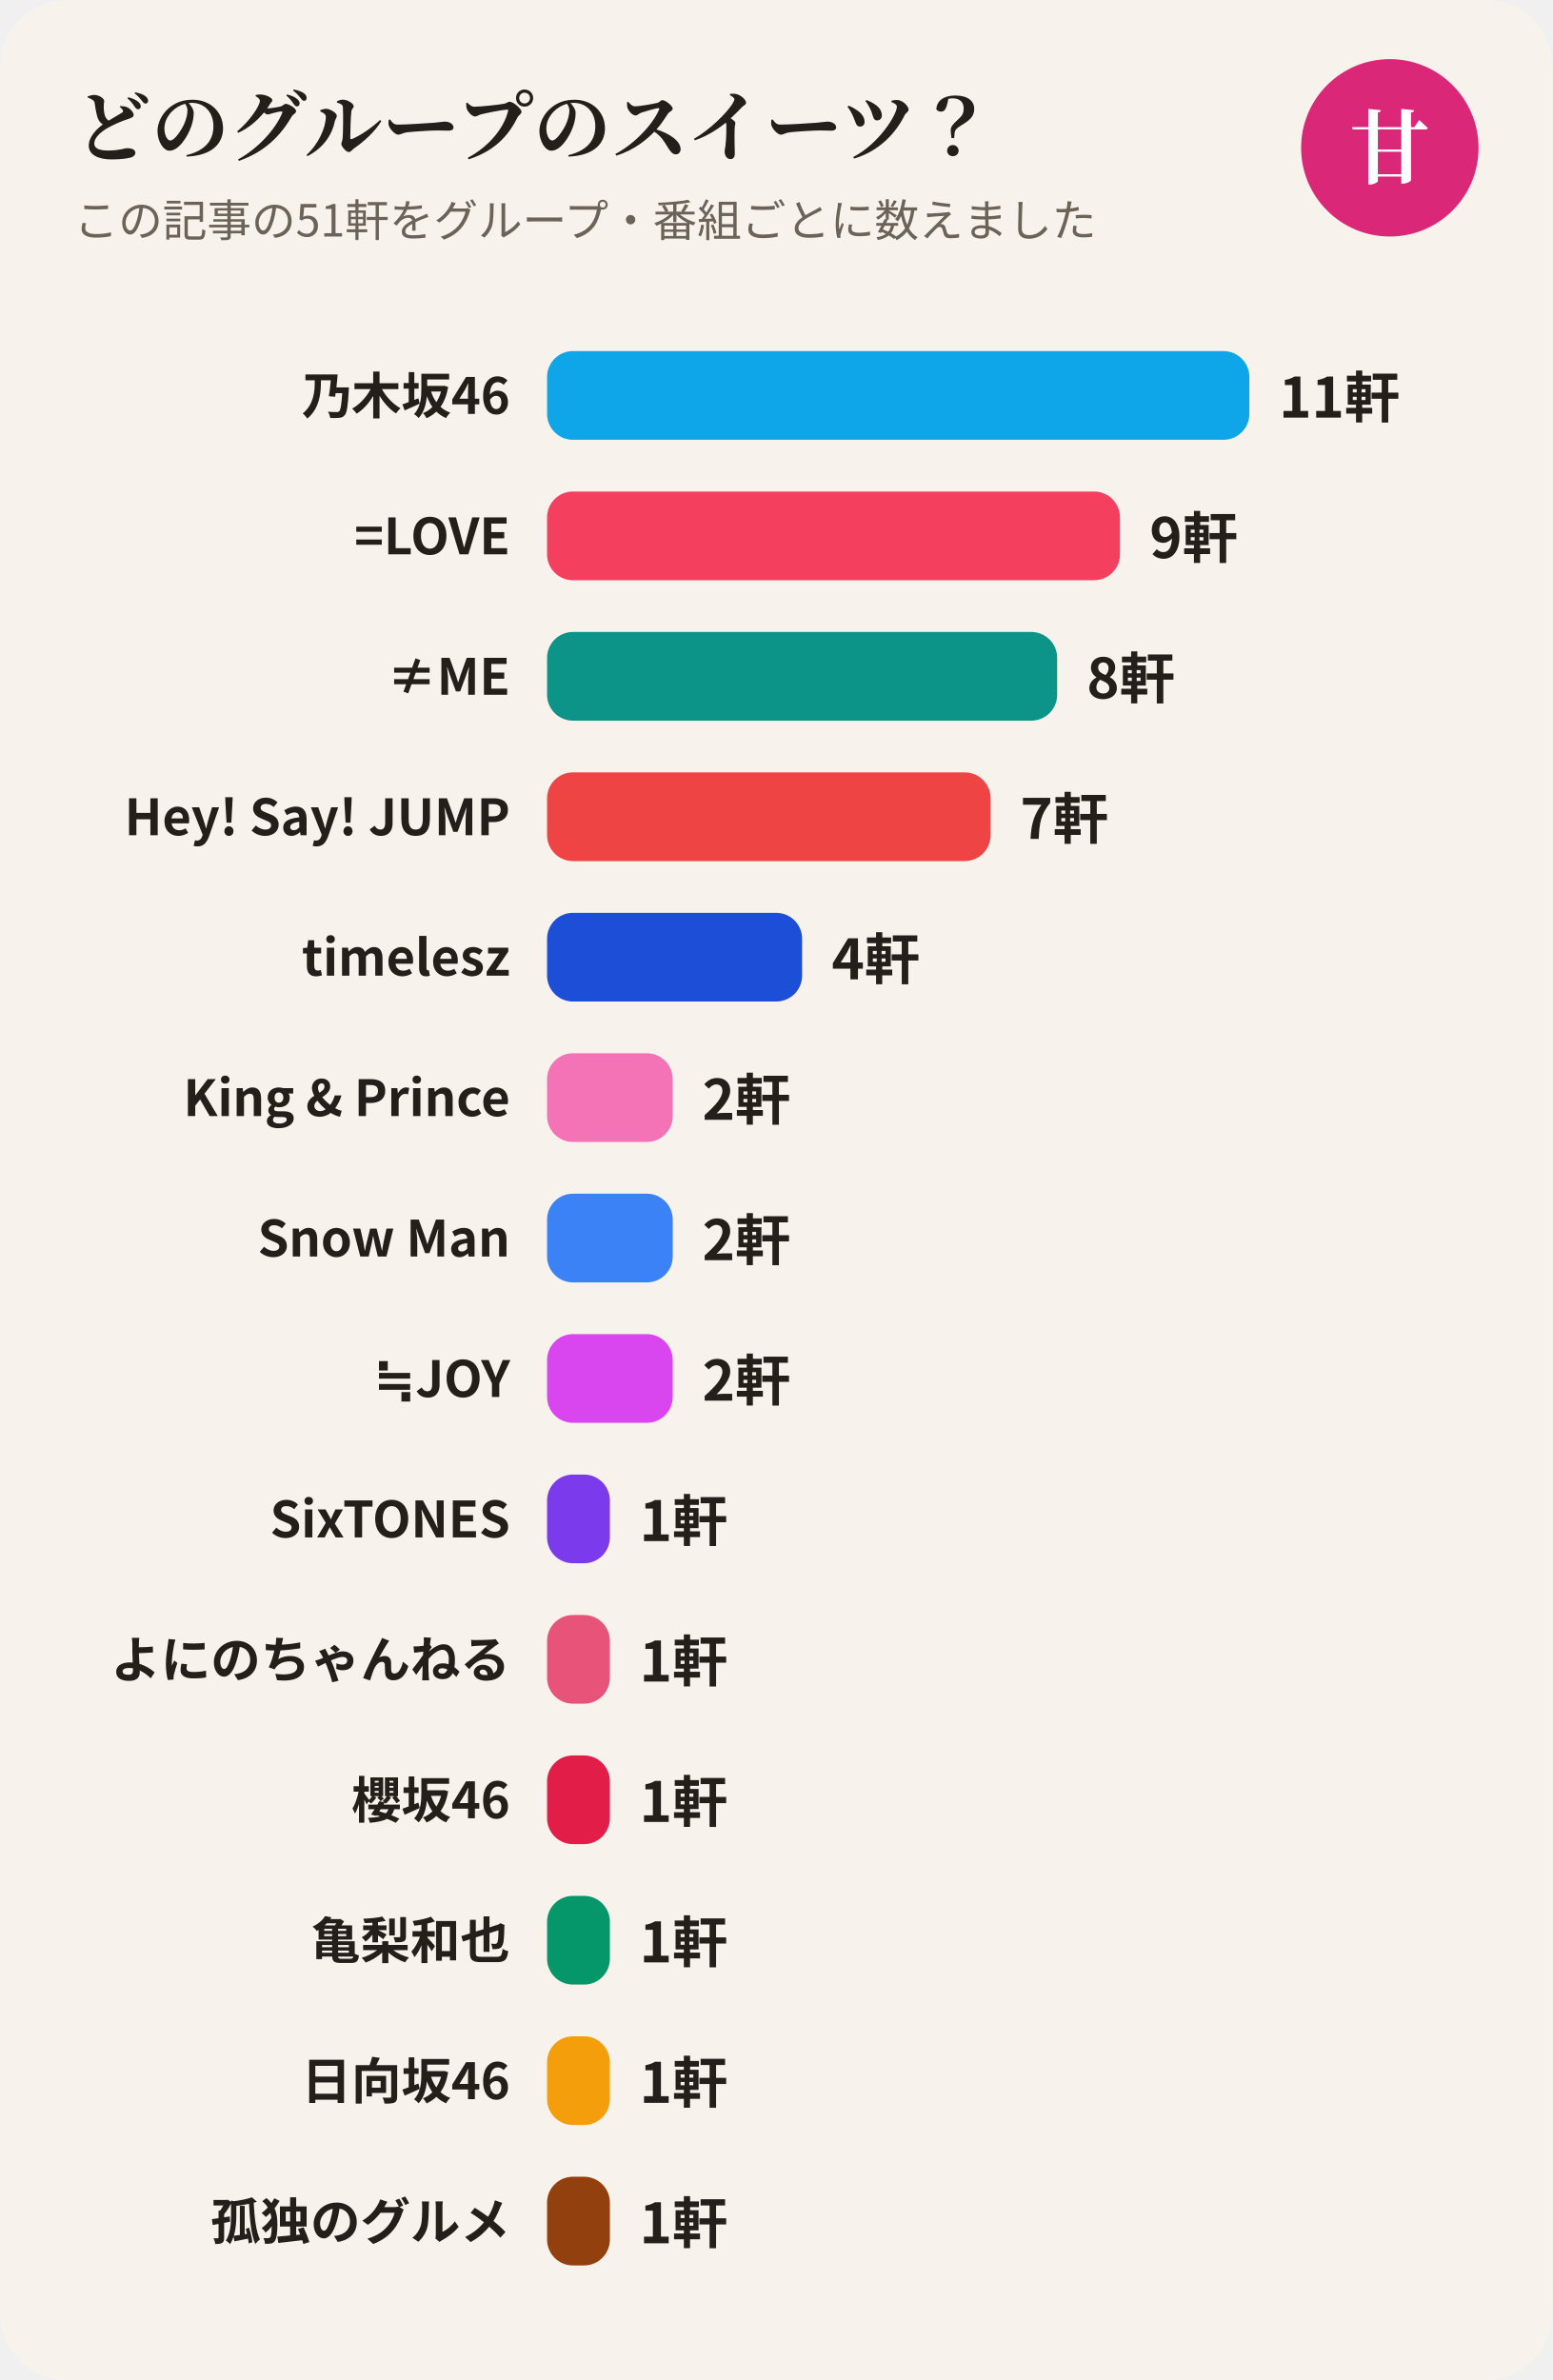
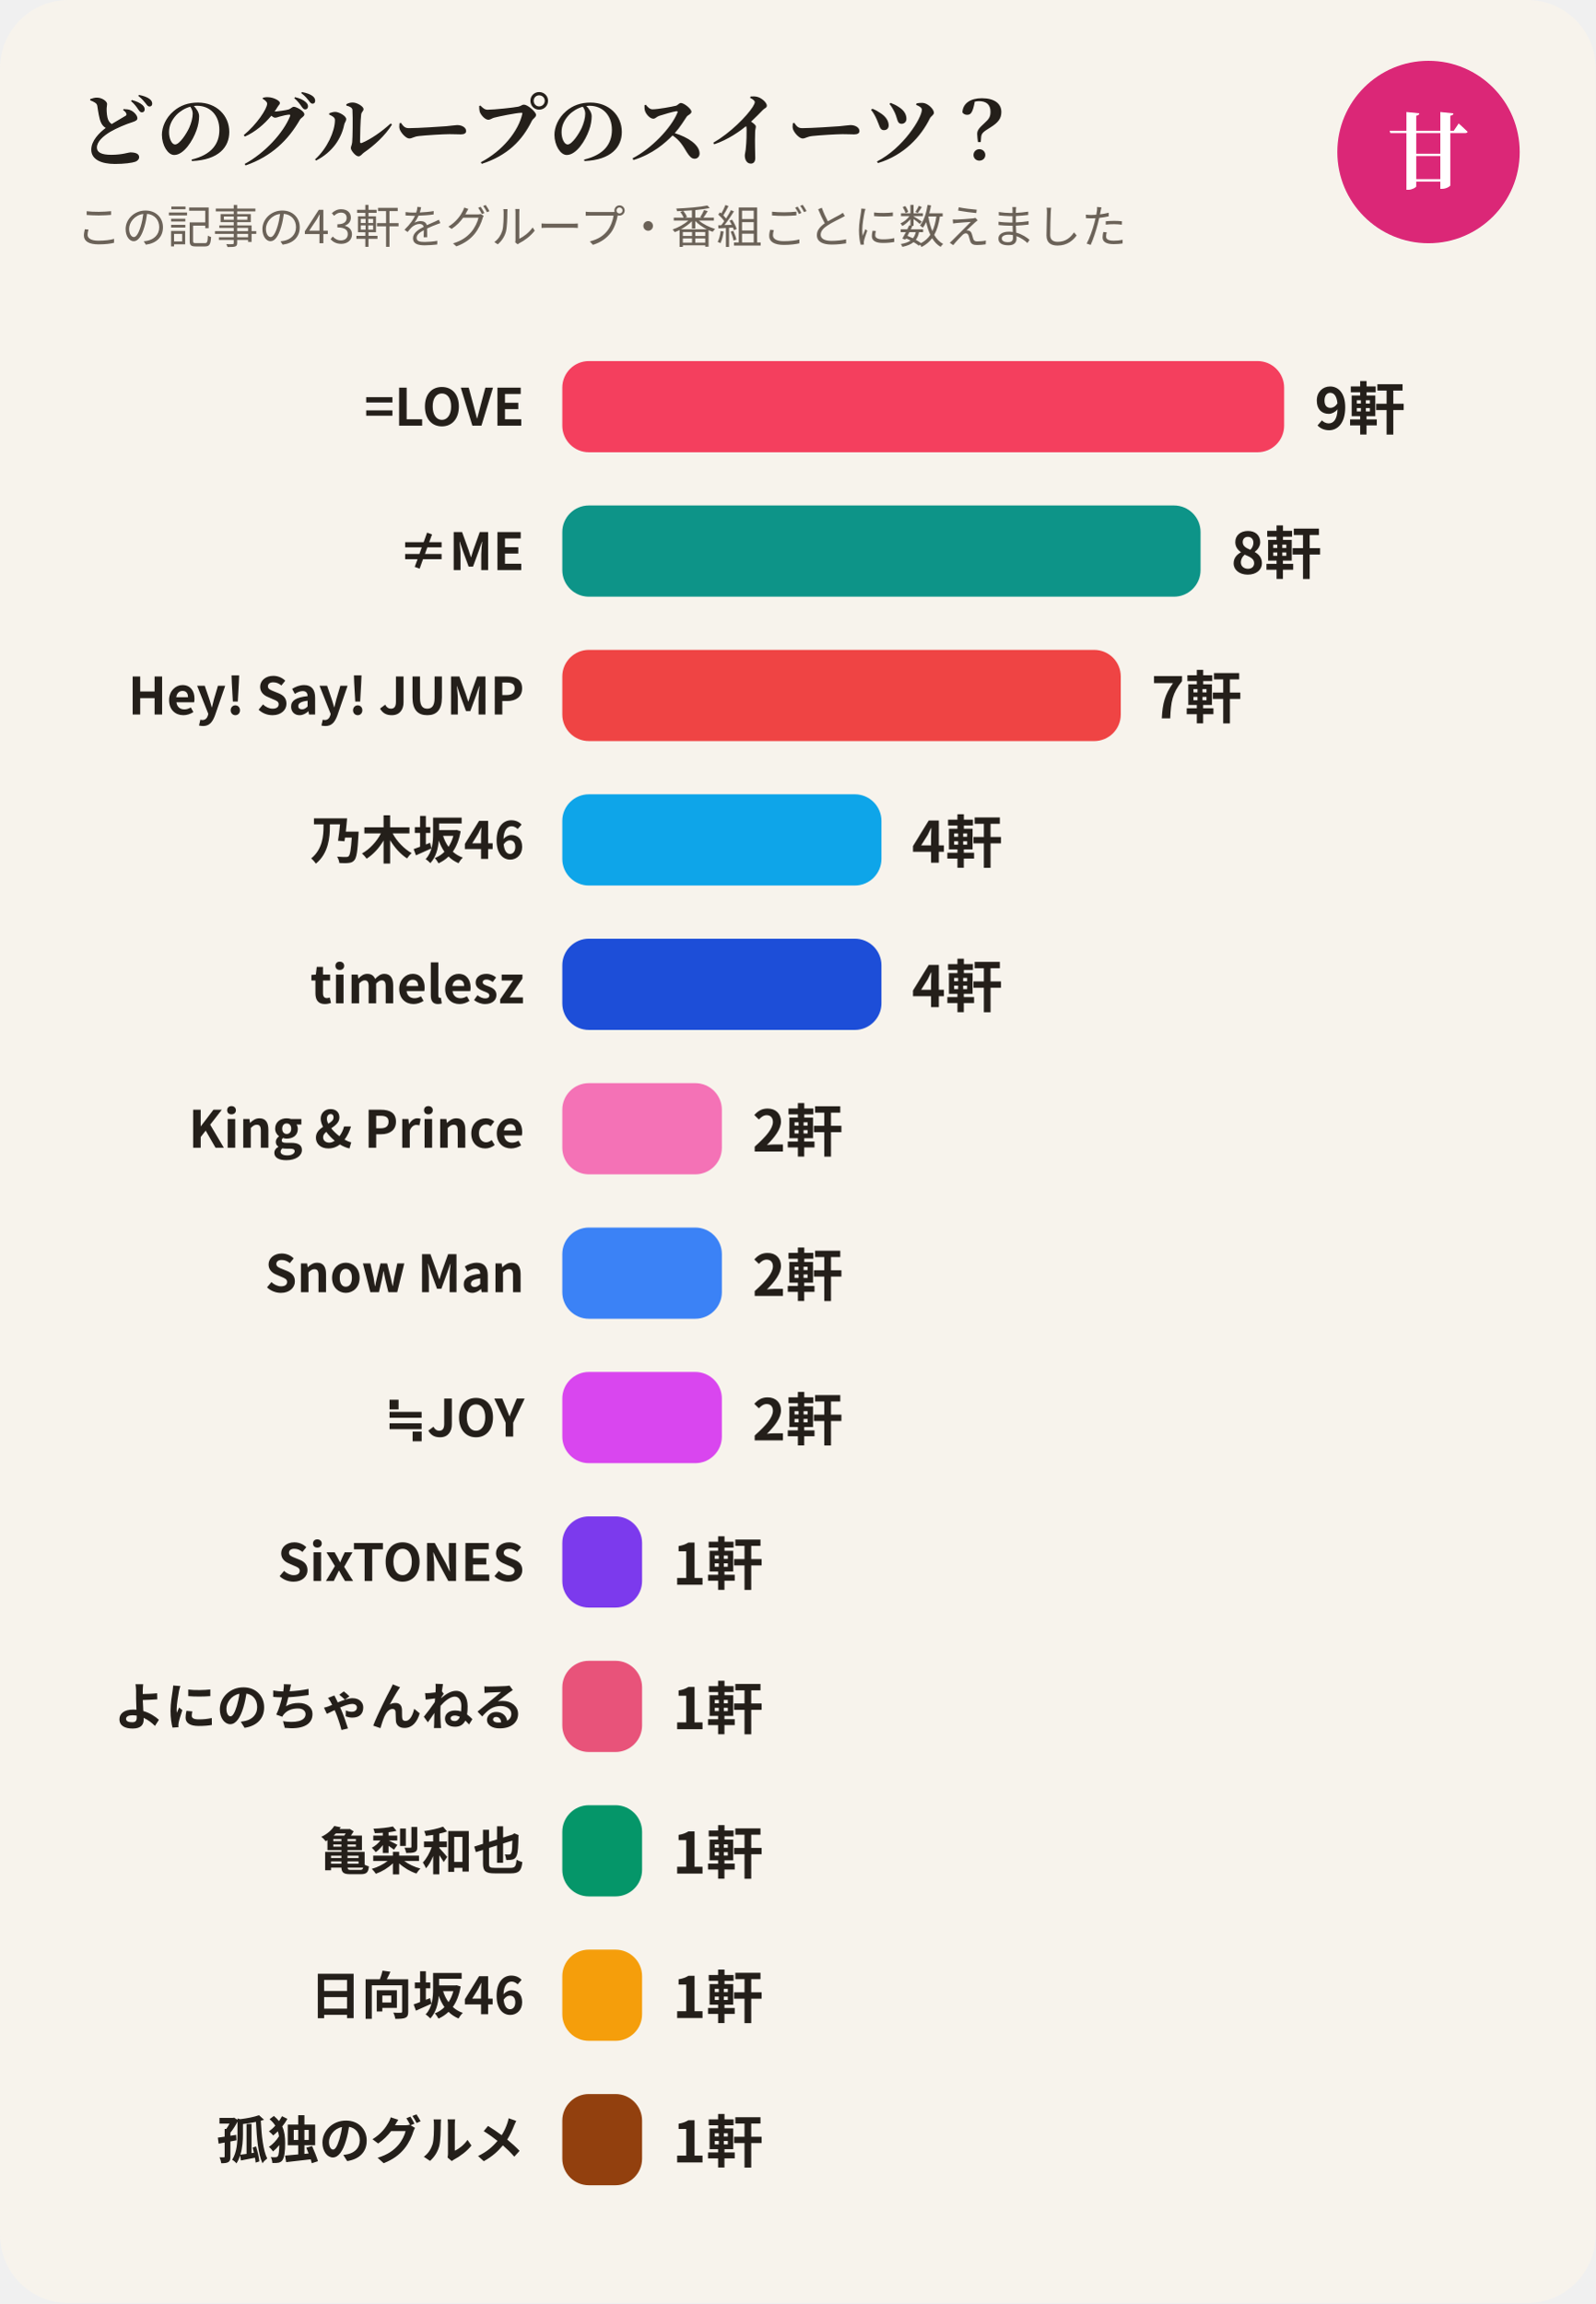
- <svg xmlns="http://www.w3.org/2000/svg" viewBox="0 0 420 644" width="420" height="644" font-family="'Hiragino Sans','Noto Sans CJK JP','Noto Sans JP',sans-serif">
-   <rect width="420" height="644" rx="18" fill="#F7F3EC" />
+ <svg xmlns="http://www.w3.org/2000/svg" viewBox="0 0 420 606" width="420" height="606" font-family="'Hiragino Sans','Noto Sans CJK JP','Noto Sans JP',sans-serif">
+   <rect width="420" height="606" rx="18" fill="#F7F3EC" />
  <text x="20" y="42" font-size="21" font-weight="800" fill="#241F1A" font-family="'Hiragino Mincho ProN','Noto Serif CJK JP','Noto Serif JP',serif">どのグループのスイーツ？</text>
-   <text x="20" y="64" font-size="12" fill="#6B6258">この記事の51軒をグループ・番組ごとに数えました</text>
+   <text x="20" y="64" font-size="12" fill="#6B6258">この記事の43軒をグループ・番組ごとに数えました</text>
  <circle cx="376" cy="40" r="24" fill="#db2777" />
  <text x="376" y="48" font-size="22" font-weight="800" fill="#fff" text-anchor="middle" font-family="'Hiragino Mincho ProN','Noto Serif CJK JP','Noto Serif JP',serif">甘</text>
-   <text x="138" y="112" font-size="13.5" font-weight="700" text-anchor="end" fill="#241F1A">乃木坂46</text>
-   <rect x="148" y="95" width="190" height="24" rx="7" fill="#0ea5e9" />
-   <text x="346" y="113" font-size="15" font-weight="800" fill="#241F1A">11軒</text>
-   <text x="138" y="150" font-size="13.5" font-weight="700" text-anchor="end" fill="#241F1A">=LOVE</text>
-   <rect x="148" y="133" width="155" height="24" rx="7" fill="#f43f5e" />
-   <text x="311" y="151" font-size="15" font-weight="800" fill="#241F1A">9軒</text>
-   <text x="138" y="188" font-size="13.5" font-weight="700" text-anchor="end" fill="#241F1A">≠ME</text>
-   <rect x="148" y="171" width="138" height="24" rx="7" fill="#0d9488" />
-   <text x="294" y="189" font-size="15" font-weight="800" fill="#241F1A">8軒</text>
-   <text x="138" y="226" font-size="13.5" font-weight="700" text-anchor="end" fill="#241F1A">Hey! Say! JUMP</text>
-   <rect x="148" y="209" width="120" height="24" rx="7" fill="#ef4444" />
-   <text x="276" y="227" font-size="15" font-weight="800" fill="#241F1A">7軒</text>
+   <text x="138" y="112" font-size="13.5" font-weight="700" text-anchor="end" fill="#241F1A">=LOVE</text>
+   <rect x="148" y="95" width="190" height="24" rx="7" fill="#f43f5e" />
+   <text x="346" y="113" font-size="15" font-weight="800" fill="#241F1A">9軒</text>
+   <text x="138" y="150" font-size="13.5" font-weight="700" text-anchor="end" fill="#241F1A">≠ME</text>
+   <rect x="148" y="133" width="168" height="24" rx="7" fill="#0d9488" />
+   <text x="324" y="151" font-size="15" font-weight="800" fill="#241F1A">8軒</text>
+   <text x="138" y="188" font-size="13.5" font-weight="700" text-anchor="end" fill="#241F1A">Hey! Say! JUMP</text>
+   <rect x="148" y="171" width="147" height="24" rx="7" fill="#ef4444" />
+   <text x="303" y="189" font-size="15" font-weight="800" fill="#241F1A">7軒</text>
+   <text x="138" y="226" font-size="13.5" font-weight="700" text-anchor="end" fill="#241F1A">乃木坂46</text>
+   <rect x="148" y="209" width="84" height="24" rx="7" fill="#0ea5e9" />
+   <text x="240" y="227" font-size="15" font-weight="800" fill="#241F1A">4軒</text>
  <text x="138" y="264" font-size="13.5" font-weight="700" text-anchor="end" fill="#241F1A">timelesz</text>
-   <rect x="148" y="247" width="69" height="24" rx="7" fill="#1d4ed8" />
-   <text x="225" y="265" font-size="15" font-weight="800" fill="#241F1A">4軒</text>
+   <rect x="148" y="247" width="84" height="24" rx="7" fill="#1d4ed8" />
+   <text x="240" y="265" font-size="15" font-weight="800" fill="#241F1A">4軒</text>
  <text x="138" y="302" font-size="13.5" font-weight="700" text-anchor="end" fill="#241F1A">King &amp; Prince</text>
-   <rect x="148" y="285" width="34" height="24" rx="7" fill="#f472b6" />
-   <text x="190" y="303" font-size="15" font-weight="800" fill="#241F1A">2軒</text>
+   <rect x="148" y="285" width="42" height="24" rx="7" fill="#f472b6" />
+   <text x="198" y="303" font-size="15" font-weight="800" fill="#241F1A">2軒</text>
  <text x="138" y="340" font-size="13.5" font-weight="700" text-anchor="end" fill="#241F1A">Snow Man</text>
-   <rect x="148" y="323" width="34" height="24" rx="7" fill="#3b82f6" />
-   <text x="190" y="341" font-size="15" font-weight="800" fill="#241F1A">2軒</text>
+   <rect x="148" y="323" width="42" height="24" rx="7" fill="#3b82f6" />
+   <text x="198" y="341" font-size="15" font-weight="800" fill="#241F1A">2軒</text>
  <text x="138" y="378" font-size="13.5" font-weight="700" text-anchor="end" fill="#241F1A">≒JOY</text>
-   <rect x="148" y="361" width="34" height="24" rx="7" fill="#d946ef" />
-   <text x="190" y="379" font-size="15" font-weight="800" fill="#241F1A">2軒</text>
+   <rect x="148" y="361" width="42" height="24" rx="7" fill="#d946ef" />
+   <text x="198" y="379" font-size="15" font-weight="800" fill="#241F1A">2軒</text>
  <text x="138" y="416" font-size="13.5" font-weight="700" text-anchor="end" fill="#241F1A">SixTONES</text>
-   <rect x="148" y="399" width="17" height="24" rx="7" fill="#7c3aed" />
-   <text x="173" y="417" font-size="15" font-weight="800" fill="#241F1A">1軒</text>
+   <rect x="148" y="399" width="21" height="24" rx="7" fill="#7c3aed" />
+   <text x="177" y="417" font-size="15" font-weight="800" fill="#241F1A">1軒</text>
  <text x="138" y="454" font-size="13.5" font-weight="700" text-anchor="end" fill="#241F1A">よにのちゃんねる</text>
-   <rect x="148" y="437" width="17" height="24" rx="7" fill="#e8537a" />
-   <text x="173" y="455" font-size="15" font-weight="800" fill="#241F1A">1軒</text>
-   <text x="138" y="492" font-size="13.5" font-weight="700" text-anchor="end" fill="#241F1A">櫻坂46</text>
-   <rect x="148" y="475" width="17" height="24" rx="7" fill="#e11d48" />
-   <text x="173" y="493" font-size="15" font-weight="800" fill="#241F1A">1軒</text>
-   <text x="138" y="530" font-size="13.5" font-weight="700" text-anchor="end" fill="#241F1A">亀梨和也</text>
-   <rect x="148" y="513" width="17" height="24" rx="7" fill="#059669" />
-   <text x="173" y="531" font-size="15" font-weight="800" fill="#241F1A">1軒</text>
-   <text x="138" y="568" font-size="13.5" font-weight="700" text-anchor="end" fill="#241F1A">日向坂46</text>
-   <rect x="148" y="551" width="17" height="24" rx="7" fill="#f59e0b" />
-   <text x="173" y="569" font-size="15" font-weight="800" fill="#241F1A">1軒</text>
-   <text x="138" y="606" font-size="13.5" font-weight="700" text-anchor="end" fill="#241F1A">孤独のグルメ</text>
-   <rect x="148" y="589" width="17" height="24" rx="7" fill="#92400e" />
-   <text x="173" y="607" font-size="15" font-weight="800" fill="#241F1A">1軒</text>
+   <rect x="148" y="437" width="21" height="24" rx="7" fill="#e8537a" />
+   <text x="177" y="455" font-size="15" font-weight="800" fill="#241F1A">1軒</text>
+   <text x="138" y="492" font-size="13.5" font-weight="700" text-anchor="end" fill="#241F1A">亀梨和也</text>
+   <rect x="148" y="475" width="21" height="24" rx="7" fill="#059669" />
+   <text x="177" y="493" font-size="15" font-weight="800" fill="#241F1A">1軒</text>
+   <text x="138" y="530" font-size="13.5" font-weight="700" text-anchor="end" fill="#241F1A">日向坂46</text>
+   <rect x="148" y="513" width="21" height="24" rx="7" fill="#f59e0b" />
+   <text x="177" y="531" font-size="15" font-weight="800" fill="#241F1A">1軒</text>
+   <text x="138" y="568" font-size="13.5" font-weight="700" text-anchor="end" fill="#241F1A">孤独のグルメ</text>
+   <rect x="148" y="551" width="21" height="24" rx="7" fill="#92400e" />
+   <text x="177" y="569" font-size="15" font-weight="800" fill="#241F1A">1軒</text>
</svg>
